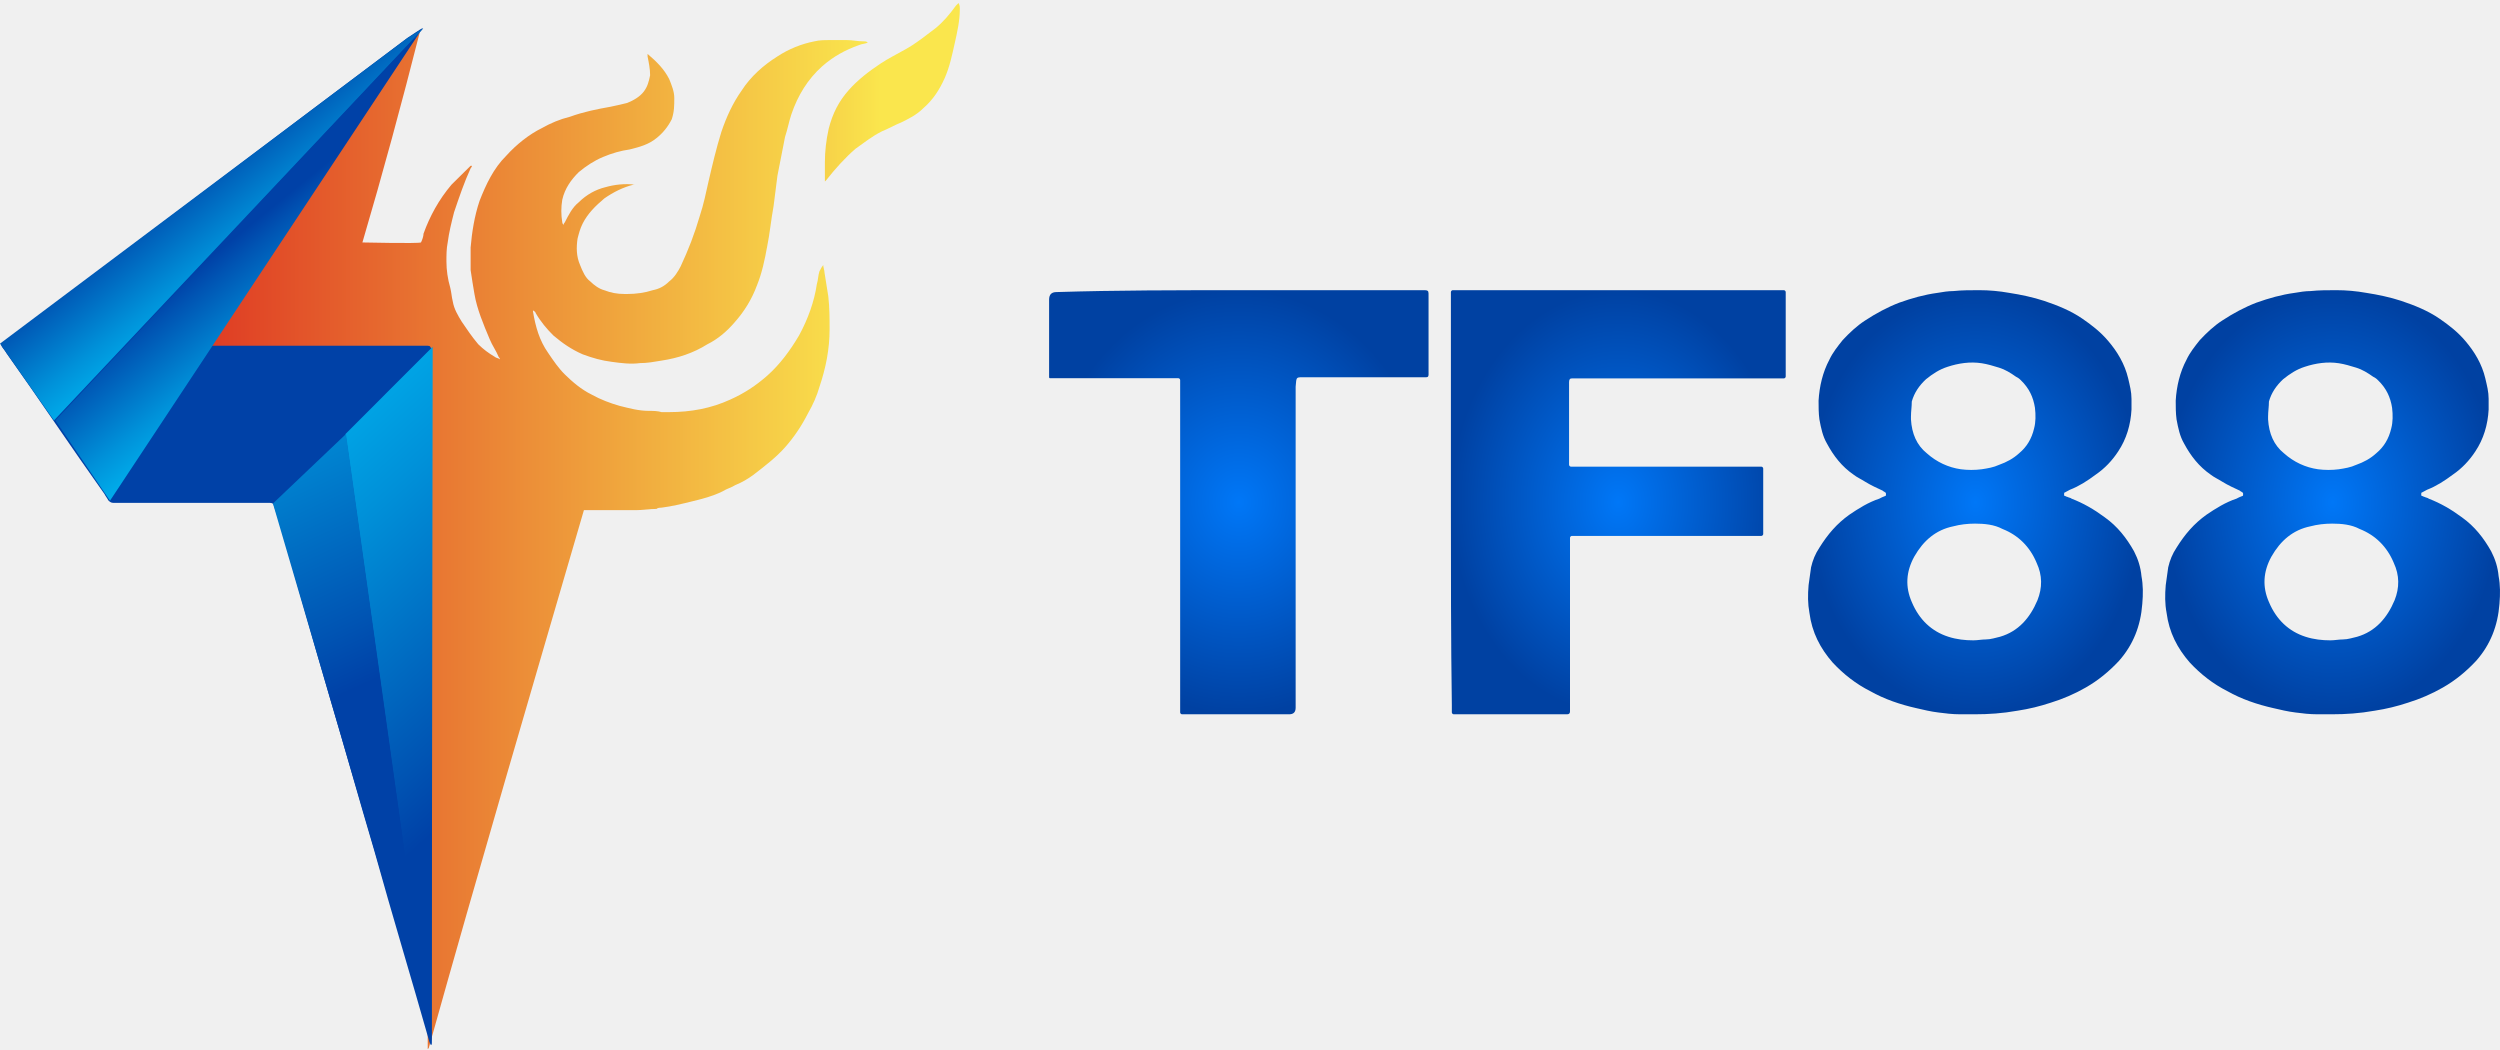
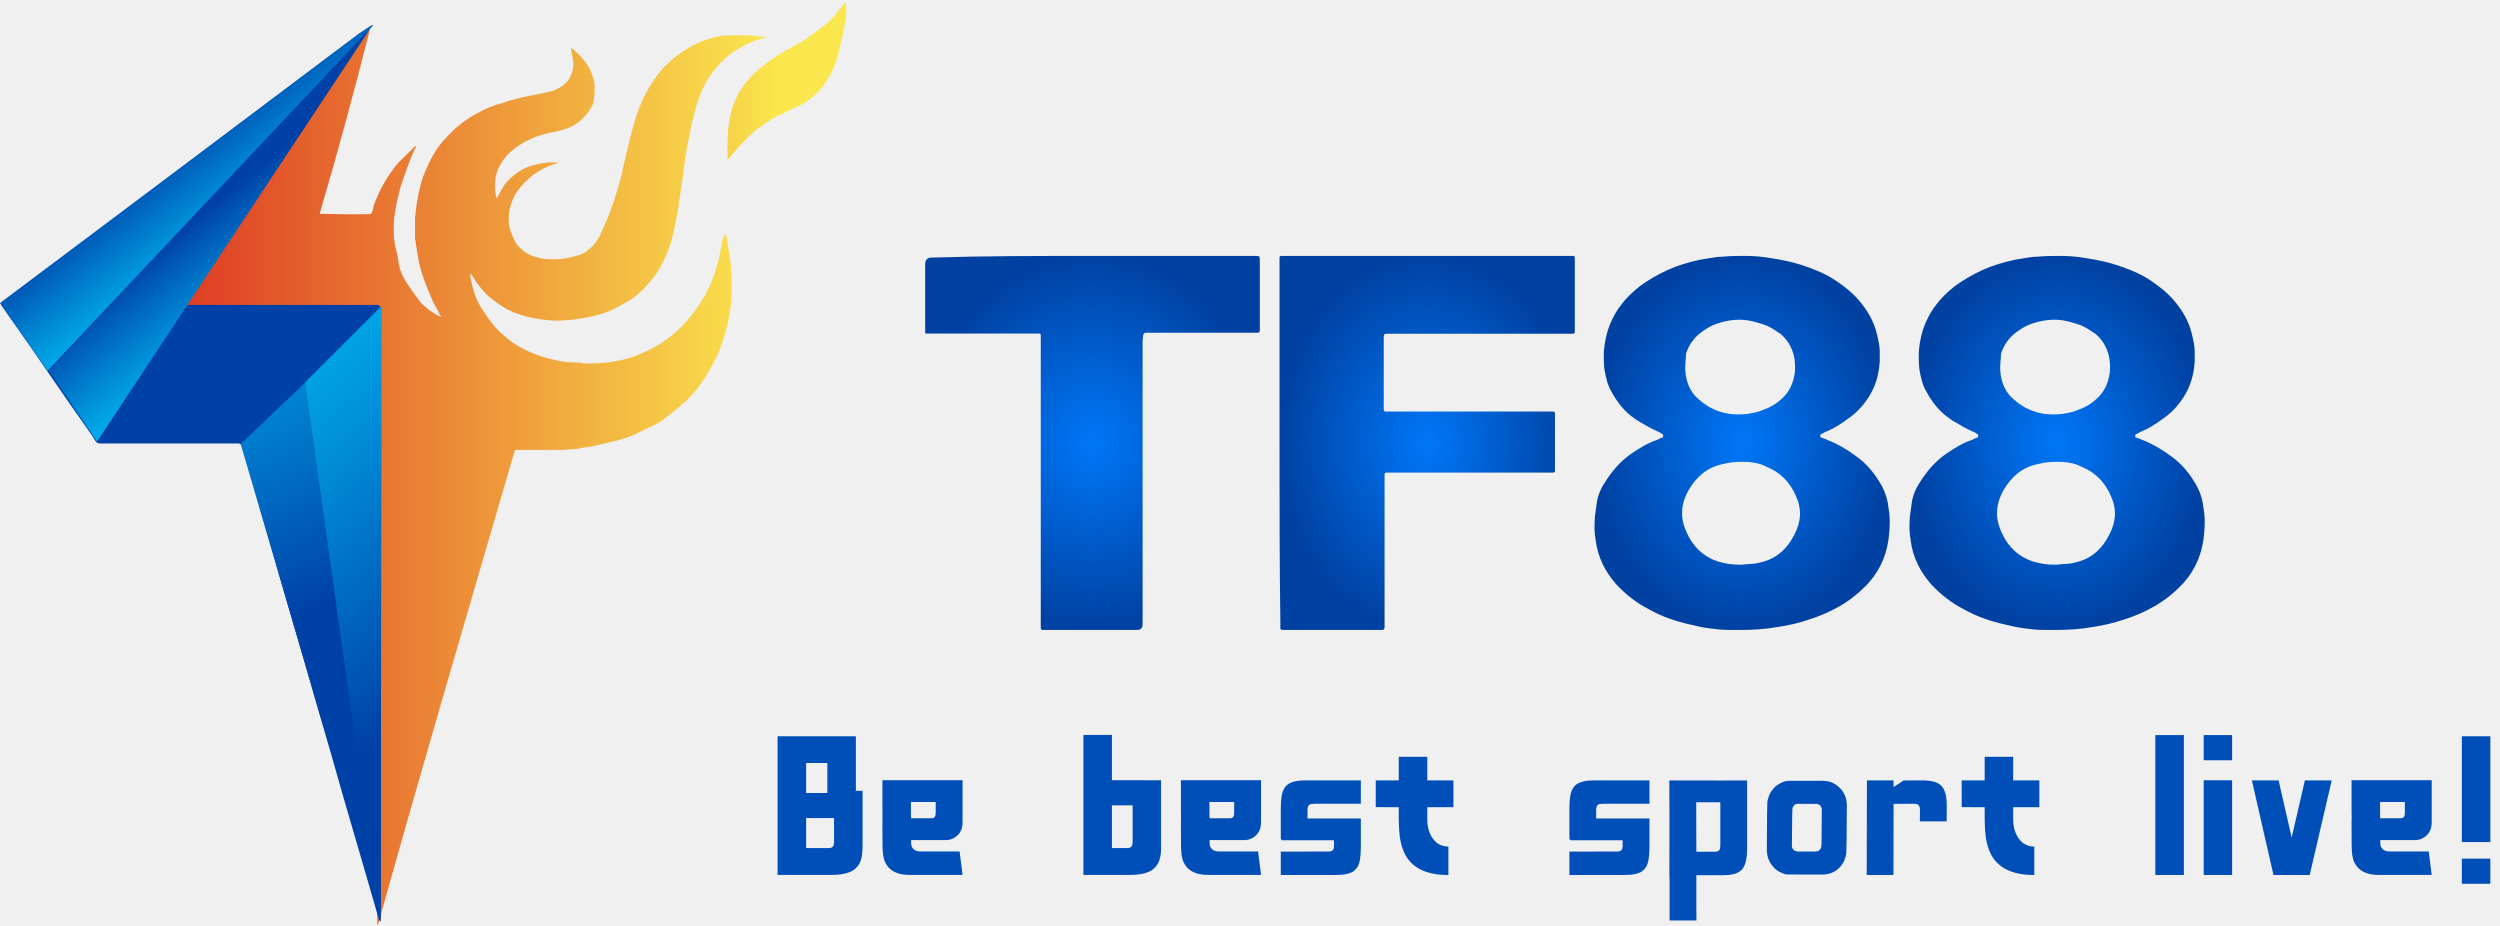
- <svg xmlns="http://www.w3.org/2000/svg" width="112" height="47" viewBox="0 0 112 47" fill="none">
-   <path d="M88.481 32H87.81C87.475 32 87.139 31.96 86.841 31.92C86.505 31.88 86.17 31.8 85.834 31.721C85.126 31.561 84.417 31.321 83.784 30.962C83.15 30.643 82.59 30.204 82.106 29.685C81.546 29.046 81.174 28.328 81.062 27.45C80.987 27.05 80.987 26.651 81.025 26.212C81.062 25.933 81.099 25.693 81.136 25.414C81.211 25.095 81.323 24.815 81.509 24.536C81.882 23.937 82.292 23.458 82.851 23.059C83.262 22.779 83.709 22.5 84.194 22.34C84.268 22.3 84.343 22.261 84.455 22.221C84.492 22.221 84.492 22.181 84.492 22.141C84.492 22.101 84.492 22.061 84.455 22.061C84.417 22.021 84.38 22.021 84.343 21.981C84.082 21.861 83.821 21.742 83.56 21.582C83.373 21.462 83.187 21.382 83.038 21.263C82.516 20.903 82.143 20.424 81.845 19.866C81.658 19.546 81.584 19.187 81.509 18.788C81.472 18.508 81.472 18.229 81.472 17.95C81.509 17.311 81.658 16.672 81.957 16.113C82.106 15.794 82.329 15.515 82.553 15.235C82.851 14.916 83.187 14.597 83.56 14.357C84.044 14.038 84.567 13.758 85.088 13.559C85.648 13.359 86.207 13.2 86.804 13.12C87.027 13.08 87.288 13.04 87.512 13.04C87.885 13 88.295 13 88.668 13C89.115 13 89.563 13.04 90.01 13.12C90.532 13.2 91.091 13.319 91.576 13.479C92.172 13.679 92.769 13.918 93.291 14.277C93.701 14.557 94.111 14.876 94.447 15.275C94.857 15.754 95.192 16.313 95.342 16.952C95.416 17.271 95.491 17.55 95.491 17.87V18.349C95.454 19.027 95.267 19.666 94.894 20.225C94.633 20.624 94.298 20.983 93.888 21.263C93.515 21.542 93.142 21.782 92.732 21.941L92.508 22.061C92.471 22.061 92.471 22.101 92.471 22.141C92.471 22.181 92.471 22.221 92.508 22.221C92.545 22.221 92.583 22.261 92.62 22.261C92.695 22.3 92.769 22.3 92.806 22.34C93.328 22.54 93.813 22.819 94.298 23.179C94.857 23.578 95.267 24.097 95.603 24.695C95.789 25.055 95.901 25.414 95.938 25.813C96.013 26.212 96.013 26.611 95.975 27.05C95.901 28.048 95.565 28.887 94.932 29.605C94.484 30.084 93.999 30.483 93.44 30.802C92.956 31.082 92.396 31.321 91.874 31.481C91.389 31.641 90.905 31.761 90.383 31.84C89.712 31.96 89.078 32 88.481 32ZM88.481 23.458C88.146 23.458 87.81 23.498 87.512 23.578C86.729 23.737 86.17 24.216 85.76 24.935C85.387 25.613 85.35 26.292 85.648 26.971C85.983 27.769 86.543 28.288 87.288 28.527C87.661 28.647 88.034 28.687 88.407 28.687C88.593 28.687 88.78 28.647 88.966 28.647C89.19 28.647 89.413 28.567 89.6 28.527C90.42 28.288 90.942 27.689 91.278 26.891C91.501 26.332 91.501 25.773 91.24 25.214C90.942 24.496 90.42 23.977 89.712 23.698C89.339 23.498 88.891 23.458 88.481 23.458ZM85.611 18.668V18.788C85.648 19.427 85.871 19.945 86.319 20.305C86.766 20.704 87.288 20.943 87.847 21.023C88.146 21.063 88.481 21.063 88.78 21.023C89.041 20.983 89.302 20.943 89.563 20.823C89.898 20.704 90.196 20.544 90.457 20.305C90.793 20.025 91.017 19.666 91.129 19.187C91.203 18.908 91.203 18.588 91.166 18.269C91.091 17.79 90.905 17.391 90.532 17.032C90.457 16.952 90.383 16.912 90.308 16.872C90.085 16.712 89.824 16.552 89.563 16.473C89.302 16.393 89.041 16.313 88.78 16.273C88.258 16.193 87.736 16.273 87.251 16.433C86.878 16.552 86.58 16.752 86.282 16.992C85.983 17.271 85.76 17.59 85.648 17.989C85.648 18.229 85.611 18.429 85.611 18.668Z" fill="url(#paint0_radial_787_425)" />
-   <path d="M104.481 32H103.81C103.475 32 103.139 31.96 102.841 31.92C102.505 31.88 102.17 31.8 101.834 31.721C101.126 31.561 100.417 31.321 99.784 30.962C99.15 30.643 98.59 30.204 98.106 29.685C97.546 29.046 97.174 28.328 97.062 27.45C96.987 27.05 96.987 26.651 97.025 26.212C97.062 25.933 97.099 25.693 97.136 25.414C97.211 25.095 97.323 24.815 97.509 24.536C97.882 23.937 98.292 23.458 98.851 23.059C99.262 22.779 99.709 22.5 100.194 22.34C100.268 22.3 100.343 22.261 100.455 22.221C100.492 22.221 100.492 22.181 100.492 22.141C100.492 22.101 100.492 22.061 100.455 22.061C100.417 22.021 100.38 22.021 100.343 21.981C100.082 21.861 99.821 21.742 99.56 21.582C99.373 21.462 99.187 21.382 99.038 21.263C98.516 20.903 98.143 20.424 97.845 19.866C97.658 19.546 97.584 19.187 97.509 18.788C97.472 18.508 97.472 18.229 97.472 17.95C97.509 17.311 97.658 16.672 97.957 16.113C98.106 15.794 98.329 15.515 98.553 15.235C98.851 14.916 99.187 14.597 99.56 14.357C100.045 14.038 100.567 13.758 101.088 13.559C101.648 13.359 102.207 13.2 102.804 13.12C103.027 13.08 103.288 13.04 103.512 13.04C103.885 13 104.295 13 104.668 13C105.115 13 105.563 13.04 106.01 13.12C106.532 13.2 107.091 13.319 107.576 13.479C108.173 13.679 108.769 13.918 109.291 14.277C109.701 14.557 110.111 14.876 110.447 15.275C110.857 15.754 111.193 16.313 111.342 16.952C111.416 17.271 111.491 17.55 111.491 17.87V18.349C111.454 19.027 111.267 19.666 110.894 20.225C110.633 20.624 110.298 20.983 109.888 21.263C109.515 21.542 109.142 21.782 108.732 21.941L108.508 22.061C108.471 22.061 108.471 22.101 108.471 22.141C108.471 22.181 108.471 22.221 108.508 22.221C108.545 22.221 108.583 22.261 108.62 22.261C108.694 22.3 108.769 22.3 108.806 22.34C109.328 22.54 109.813 22.819 110.298 23.179C110.857 23.578 111.267 24.097 111.603 24.695C111.789 25.055 111.901 25.414 111.938 25.813C112.013 26.212 112.013 26.611 111.976 27.05C111.901 28.048 111.565 28.887 110.932 29.605C110.484 30.084 109.999 30.483 109.44 30.802C108.955 31.082 108.396 31.321 107.874 31.481C107.39 31.641 106.905 31.761 106.383 31.84C105.712 31.96 105.078 32 104.481 32ZM104.481 23.458C104.146 23.458 103.81 23.498 103.512 23.578C102.729 23.737 102.17 24.216 101.76 24.935C101.387 25.613 101.349 26.292 101.648 26.971C101.983 27.769 102.543 28.288 103.288 28.527C103.661 28.647 104.034 28.687 104.407 28.687C104.593 28.687 104.78 28.647 104.966 28.647C105.19 28.647 105.413 28.567 105.6 28.527C106.42 28.288 106.942 27.689 107.278 26.891C107.501 26.332 107.501 25.773 107.24 25.214C106.942 24.496 106.42 23.977 105.712 23.698C105.339 23.498 104.891 23.458 104.481 23.458ZM101.61 18.668V18.788C101.648 19.427 101.871 19.945 102.319 20.305C102.766 20.704 103.288 20.943 103.848 21.023C104.146 21.063 104.481 21.063 104.78 21.023C105.041 20.983 105.302 20.943 105.563 20.823C105.898 20.704 106.196 20.544 106.457 20.305C106.793 20.025 107.017 19.666 107.129 19.187C107.203 18.908 107.203 18.588 107.166 18.269C107.091 17.79 106.905 17.391 106.532 17.032C106.457 16.952 106.383 16.912 106.308 16.872C106.085 16.712 105.824 16.552 105.563 16.473C105.302 16.393 105.041 16.313 104.78 16.273C104.258 16.193 103.736 16.273 103.251 16.433C102.878 16.552 102.58 16.752 102.282 16.992C101.983 17.271 101.76 17.59 101.648 17.989C101.648 18.229 101.61 18.429 101.61 18.668Z" fill="url(#paint1_radial_787_425)" />
-   <path d="M65 22.606V13.085C65 13.043 65.042 13 65.084 13H79.916C79.958 13 80 13.043 80 13.085V16.868C80 16.91 79.958 16.953 79.916 16.953H70.42C70.336 16.953 70.294 16.995 70.294 17.123V20.821C70.294 20.863 70.336 20.906 70.378 20.906H78.908C78.95 20.906 78.992 20.948 78.992 20.991V23.924C78.992 23.966 78.95 24.009 78.908 24.009H70.42C70.378 24.009 70.336 24.052 70.336 24.094V31.872C70.336 31.957 70.294 32 70.21 32H65.126C65.084 32 65.042 31.957 65.042 31.915V31.575C65 28.685 65 25.624 65 22.606Z" fill="url(#paint2_radial_787_425)" />
-   <path d="M55.458 13.001H63.588C64.04 13.001 63.999 12.959 63.999 13.379V16.566C63.999 16.944 64.04 16.902 63.67 16.902H58.497C58.045 16.902 58.086 16.86 58.045 17.321V31.706C58.045 31.902 57.949 32 57.758 32H52.954C52.913 32 52.871 31.958 52.871 31.916V17.027C52.871 16.985 52.831 16.944 52.789 16.944H47.041C47 16.944 47 16.902 47 16.902V13.421C47 13.197 47.109 13.085 47.328 13.085C49.997 13.001 52.748 13.001 55.458 13.001Z" fill="url(#paint3_radial_787_425)" />
-   <g clip-path="url(#clip0_787_425)">
-     <path d="M43 0.36V0.417C43 0.924 42.886 1.43 42.772 1.937C42.658 2.444 42.544 3.007 42.316 3.514C42.087 4.02 41.802 4.471 41.346 4.865C41.061 5.147 40.719 5.316 40.377 5.484C40.091 5.597 39.806 5.766 39.521 5.879C39.065 6.104 38.723 6.385 38.324 6.667C37.867 7.061 37.411 7.568 37.012 8.075L36.955 8.131V7.286C36.955 6.78 37.012 6.273 37.126 5.766C37.297 5.09 37.582 4.527 38.038 4.02C38.438 3.57 38.951 3.176 39.464 2.838C39.806 2.613 40.148 2.444 40.548 2.219C41.061 1.937 41.46 1.599 41.916 1.261C42.258 0.98 42.544 0.642 42.829 0.248C42.867 0.21 42.905 0.173 42.943 0.135C43 0.248 43 0.304 43 0.36Z" fill="url(#paint4_linear_787_425)" />
-     <path d="M36.881 11.875C36.881 11.988 36.938 12.101 36.938 12.213C36.995 12.551 37.052 12.945 37.109 13.283C37.166 13.79 37.166 14.297 37.166 14.747C37.166 15.648 36.995 16.493 36.71 17.337C36.596 17.731 36.425 18.126 36.196 18.52C35.911 19.083 35.569 19.59 35.17 20.04C34.771 20.491 34.257 20.885 33.744 21.279C33.516 21.448 33.231 21.617 32.946 21.729C32.775 21.842 32.547 21.898 32.376 22.011C31.919 22.236 31.463 22.349 31.007 22.461C30.55 22.574 30.094 22.686 29.638 22.743C29.581 22.743 29.467 22.743 29.41 22.799C29.125 22.799 28.783 22.855 28.497 22.855H26.159C23.764 31.076 21.489 38.791 19.207 46.955L19.162 47C19.162 36.471 19.145 26.29 19.145 15.704H7.226V15.648C11.046 10.918 14.925 6.188 18.802 1.458C18.004 4.612 17.149 7.765 16.236 10.862C16.293 10.862 18.688 10.918 18.86 10.862C18.917 10.749 18.974 10.58 18.974 10.468C19.259 9.679 19.658 8.947 20.228 8.272L21.084 7.427H21.141C21.141 7.465 21.122 7.502 21.084 7.54C20.799 8.159 20.57 8.835 20.342 9.51C20.228 9.961 20.114 10.411 20.057 10.862C20 11.143 20 11.425 20 11.707C20 12.101 20.057 12.495 20.171 12.889C20.228 13.114 20.228 13.283 20.285 13.508C20.342 13.846 20.513 14.128 20.684 14.409C20.913 14.747 21.141 15.085 21.426 15.423C21.654 15.648 21.882 15.817 22.167 15.986C22.224 16.042 22.338 16.042 22.395 16.099C22.395 16.061 22.376 16.023 22.338 15.986C22.224 15.704 22.053 15.479 21.939 15.198C21.654 14.522 21.369 13.846 21.255 13.171C21.198 12.833 21.141 12.495 21.084 12.101V11.087C21.141 10.411 21.255 9.679 21.483 9.004C21.768 8.272 22.11 7.54 22.68 6.977C23.137 6.47 23.707 6.019 24.277 5.738C24.677 5.513 25.076 5.344 25.532 5.231C26.159 5.006 26.73 4.893 27.357 4.781C27.642 4.724 27.87 4.668 28.098 4.612C28.383 4.499 28.669 4.33 28.84 4.105C29.011 3.88 29.068 3.654 29.125 3.373C29.125 3.091 29.068 2.81 29.011 2.528V2.416C29.41 2.754 29.752 3.091 29.98 3.542C30.094 3.823 30.208 4.105 30.208 4.386C30.208 4.724 30.208 5.006 30.094 5.344C29.923 5.682 29.695 5.963 29.41 6.188C29.068 6.47 28.669 6.582 28.212 6.695C27.813 6.751 27.414 6.864 27.015 7.033C26.616 7.202 26.273 7.427 25.931 7.709C25.589 8.046 25.304 8.441 25.19 8.947C25.133 9.285 25.133 9.623 25.19 9.961C25.19 9.961 25.19 10.017 25.247 10.074C25.247 10.017 25.304 9.961 25.304 9.961C25.475 9.623 25.646 9.285 25.931 9.06C26.273 8.722 26.672 8.497 27.129 8.384C27.528 8.272 27.984 8.215 28.44 8.272H28.383C27.927 8.384 27.471 8.61 27.072 8.891C26.672 9.229 26.33 9.567 26.102 10.017C25.988 10.242 25.931 10.468 25.874 10.693C25.817 11.087 25.817 11.481 25.988 11.875C26.102 12.157 26.216 12.438 26.444 12.607C26.616 12.776 26.844 12.945 27.072 13.002C27.357 13.114 27.642 13.171 27.984 13.171H28.098C28.497 13.171 28.897 13.114 29.239 13.002C29.524 12.945 29.752 12.833 29.98 12.607C30.208 12.438 30.379 12.157 30.494 11.932C30.836 11.2 31.121 10.468 31.349 9.679C31.52 9.173 31.634 8.61 31.748 8.103C31.919 7.371 32.09 6.639 32.318 5.907C32.547 5.231 32.832 4.612 33.231 4.049C33.63 3.429 34.2 2.922 34.828 2.528C35.341 2.191 35.911 1.965 36.482 1.853C36.71 1.796 36.938 1.796 37.166 1.796H37.964C38.192 1.796 38.42 1.853 38.706 1.853C38.763 1.853 38.82 1.853 38.877 1.909C38.763 1.965 38.592 1.965 38.478 2.022C37.85 2.247 37.337 2.528 36.824 2.979C36.196 3.542 35.74 4.274 35.455 5.118C35.341 5.456 35.284 5.794 35.17 6.132C35.056 6.695 34.942 7.314 34.828 7.878C34.771 8.328 34.714 8.778 34.657 9.229C34.543 9.848 34.486 10.468 34.371 11.031C34.257 11.65 34.143 12.213 33.915 12.776C33.687 13.396 33.345 13.959 32.889 14.466C32.547 14.86 32.147 15.198 31.691 15.423C31.064 15.817 30.379 16.042 29.638 16.155C29.296 16.211 29.011 16.267 28.669 16.267C28.269 16.324 27.813 16.267 27.414 16.211C26.958 16.155 26.558 16.042 26.102 15.873C25.589 15.648 25.19 15.367 24.791 15.029C24.505 14.747 24.22 14.409 23.992 14.015C23.992 13.959 23.935 13.959 23.878 13.902V13.959C23.992 14.634 24.163 15.254 24.562 15.817C24.791 16.155 25.019 16.493 25.304 16.774C25.646 17.112 26.045 17.45 26.501 17.675C26.901 17.9 27.357 18.069 27.756 18.182C28.212 18.294 28.611 18.407 29.068 18.407C29.239 18.407 29.467 18.407 29.638 18.463H29.98C30.95 18.463 31.862 18.294 32.718 17.9C33.345 17.619 33.858 17.281 34.371 16.831C34.942 16.324 35.398 15.704 35.797 15.029C36.196 14.297 36.482 13.508 36.596 12.72C36.653 12.551 36.653 12.326 36.71 12.157C36.786 12.007 36.843 11.913 36.881 11.875Z" fill="url(#paint5_linear_787_425)" />
-     <path d="M18.934 1.289C18.871 1.385 14.89 6.312 13.008 8.621C11.297 10.76 9.53 12.9 7.819 15.04C7.762 15.152 7.648 15.265 7.591 15.378C7.534 15.434 7.591 15.49 7.648 15.49H19.168C19.282 15.49 19.282 15.546 19.339 15.659V46.797H19.282C19.282 46.741 19.224 46.685 19.224 46.628C18.426 43.813 17.571 40.998 16.772 38.126C16.088 35.817 15.461 33.565 14.776 31.256C13.978 28.553 13.236 25.851 12.438 23.148C12.381 22.979 12.324 22.81 12.267 22.641C12.267 22.585 12.21 22.529 12.096 22.529H5.081C4.967 22.529 4.91 22.472 4.853 22.416C4.796 22.303 4.739 22.247 4.682 22.134C3.199 20.051 1.774 17.911 0.291 15.828C0.234 15.715 0.12 15.603 0.063 15.49C0.063 15.378 0.177 15.321 0.234 15.321C0.519 15.096 0.861 14.871 1.146 14.589C6.849 10.31 12.552 5.974 18.255 1.695C18.398 1.605 18.86 1.284 18.928 1.261V1.289H18.934Z" fill="#0041A7" />
-     <path d="M18.962 1.272L2.418 18.835L0 15.394L18.221 1.729L18.951 1.272H18.962Z" fill="url(#paint6_linear_787_425)" />
-     <path d="M18.802 1.458L4.927 22.433L2.481 18.835L18.802 1.458Z" fill="url(#paint7_linear_787_425)" />
-     <path d="M19.384 15.535L15.478 19.443L19.339 46.825L19.384 15.535Z" fill="url(#paint8_linear_787_425)" />
-     <path d="M12.227 22.557L15.501 19.443L19.339 46.825L12.227 22.557Z" fill="url(#paint9_linear_787_425)" />
+ <svg xmlns="http://www.w3.org/2000/svg" width="127" height="47" viewBox="0 0 127 47" fill="none">
+   <g clip-path="url(#clip0_0_1)">
+     <path d="M88.481 32H87.81C87.475 32 87.139 31.96 86.841 31.92C86.505 31.88 86.17 31.8 85.834 31.721C85.126 31.561 84.417 31.321 83.784 30.962C83.15 30.643 82.59 30.204 82.106 29.685C81.546 29.046 81.174 28.328 81.062 27.45C80.987 27.05 80.987 26.651 81.025 26.212C81.062 25.933 81.099 25.693 81.136 25.414C81.211 25.095 81.323 24.815 81.509 24.536C81.882 23.937 82.292 23.458 82.851 23.059C83.262 22.779 83.709 22.5 84.194 22.34C84.268 22.3 84.343 22.261 84.455 22.221C84.492 22.221 84.492 22.181 84.492 22.141C84.492 22.101 84.492 22.061 84.455 22.061C84.417 22.021 84.38 22.021 84.343 21.981C84.082 21.861 83.821 21.742 83.56 21.582C83.373 21.462 83.187 21.382 83.038 21.263C82.516 20.903 82.143 20.424 81.845 19.866C81.658 19.546 81.584 19.187 81.509 18.788C81.472 18.508 81.472 18.229 81.472 17.95C81.509 17.311 81.658 16.672 81.957 16.113C82.106 15.794 82.329 15.515 82.553 15.235C82.851 14.916 83.187 14.597 83.56 14.357C84.044 14.038 84.567 13.758 85.088 13.559C85.648 13.359 86.207 13.2 86.804 13.12C87.027 13.08 87.288 13.04 87.512 13.04C87.885 13 88.295 13 88.668 13C89.115 13 89.563 13.04 90.01 13.12C90.532 13.2 91.091 13.319 91.576 13.479C92.172 13.679 92.769 13.918 93.291 14.277C93.701 14.557 94.111 14.876 94.447 15.275C94.857 15.754 95.192 16.313 95.342 16.952C95.416 17.271 95.491 17.55 95.491 17.87V18.349C95.454 19.027 95.267 19.666 94.894 20.225C94.633 20.624 94.298 20.983 93.888 21.263C93.515 21.542 93.142 21.782 92.732 21.941L92.508 22.061C92.471 22.061 92.471 22.101 92.471 22.141C92.471 22.181 92.471 22.221 92.508 22.221C92.545 22.221 92.583 22.261 92.62 22.261C92.695 22.3 92.769 22.3 92.806 22.34C93.328 22.54 93.813 22.819 94.298 23.179C94.857 23.578 95.267 24.097 95.603 24.695C95.789 25.055 95.901 25.414 95.938 25.813C96.013 26.212 96.013 26.611 95.975 27.05C95.901 28.048 95.565 28.887 94.932 29.605C94.484 30.084 93.999 30.483 93.44 30.802C92.956 31.082 92.396 31.321 91.874 31.481C91.389 31.641 90.905 31.761 90.383 31.84C89.712 31.96 89.078 32 88.481 32ZM88.481 23.458C88.146 23.458 87.81 23.498 87.512 23.578C86.729 23.737 86.17 24.216 85.76 24.935C85.387 25.613 85.35 26.292 85.648 26.971C85.983 27.769 86.543 28.288 87.288 28.527C87.661 28.647 88.034 28.687 88.407 28.687C88.593 28.687 88.78 28.647 88.966 28.647C89.19 28.647 89.413 28.567 89.6 28.527C90.42 28.288 90.942 27.689 91.278 26.891C91.501 26.332 91.501 25.773 91.24 25.214C90.942 24.496 90.42 23.977 89.712 23.698C89.339 23.498 88.891 23.458 88.481 23.458ZM85.611 18.668V18.788C85.648 19.427 85.871 19.945 86.319 20.305C86.766 20.704 87.288 20.943 87.847 21.023C88.146 21.063 88.481 21.063 88.78 21.023C89.041 20.983 89.302 20.943 89.563 20.823C89.898 20.704 90.196 20.544 90.457 20.305C90.793 20.025 91.017 19.666 91.129 19.187C91.203 18.908 91.203 18.588 91.166 18.269C91.091 17.79 90.905 17.391 90.532 17.032C90.457 16.952 90.383 16.912 90.308 16.872C90.085 16.712 89.824 16.552 89.563 16.473C89.302 16.393 89.041 16.313 88.78 16.273C88.258 16.193 87.736 16.273 87.251 16.433C86.878 16.552 86.58 16.752 86.282 16.992C85.983 17.271 85.76 17.59 85.648 17.989C85.648 18.229 85.611 18.429 85.611 18.668Z" fill="url(#paint0_radial_0_1)" />
+     <path d="M104.481 32H103.81C103.475 32 103.139 31.96 102.841 31.92C102.505 31.88 102.17 31.8 101.834 31.721C101.126 31.561 100.417 31.321 99.784 30.962C99.15 30.643 98.59 30.204 98.106 29.685C97.546 29.046 97.174 28.328 97.062 27.45C96.987 27.05 96.987 26.651 97.025 26.212C97.062 25.933 97.099 25.693 97.136 25.414C97.211 25.095 97.323 24.815 97.509 24.536C97.882 23.937 98.292 23.458 98.851 23.059C99.262 22.779 99.709 22.5 100.194 22.34C100.268 22.3 100.343 22.261 100.455 22.221C100.492 22.221 100.492 22.181 100.492 22.141C100.492 22.101 100.492 22.061 100.455 22.061C100.417 22.021 100.38 22.021 100.343 21.981C100.082 21.861 99.821 21.742 99.56 21.582C99.373 21.462 99.187 21.382 99.038 21.263C98.516 20.903 98.143 20.424 97.845 19.866C97.658 19.546 97.584 19.187 97.509 18.788C97.472 18.508 97.472 18.229 97.472 17.95C97.509 17.311 97.658 16.672 97.957 16.113C98.106 15.794 98.329 15.515 98.553 15.235C98.851 14.916 99.187 14.597 99.56 14.357C100.045 14.038 100.567 13.758 101.088 13.559C101.648 13.359 102.207 13.2 102.804 13.12C103.027 13.08 103.288 13.04 103.512 13.04C103.885 13 104.295 13 104.668 13C105.115 13 105.563 13.04 106.01 13.12C106.532 13.2 107.091 13.319 107.576 13.479C108.173 13.679 108.769 13.918 109.291 14.277C109.701 14.557 110.111 14.876 110.447 15.275C110.857 15.754 111.193 16.313 111.342 16.952C111.416 17.271 111.491 17.55 111.491 17.87V18.349C111.454 19.027 111.267 19.666 110.894 20.225C110.633 20.624 110.298 20.983 109.888 21.263C109.515 21.542 109.142 21.782 108.732 21.941L108.508 22.061C108.471 22.061 108.471 22.101 108.471 22.141C108.471 22.181 108.471 22.221 108.508 22.221C108.545 22.221 108.583 22.261 108.62 22.261C108.694 22.3 108.769 22.3 108.806 22.34C109.328 22.54 109.813 22.819 110.298 23.179C110.857 23.578 111.267 24.097 111.603 24.695C111.789 25.055 111.901 25.414 111.938 25.813C112.013 26.212 112.013 26.611 111.976 27.05C111.901 28.048 111.565 28.887 110.932 29.605C110.484 30.084 109.999 30.483 109.44 30.802C108.955 31.082 108.396 31.321 107.874 31.481C107.39 31.641 106.905 31.761 106.383 31.84C105.712 31.96 105.078 32 104.481 32ZM104.481 23.458C104.146 23.458 103.81 23.498 103.512 23.578C102.729 23.737 102.17 24.216 101.76 24.935C101.387 25.613 101.349 26.292 101.648 26.971C101.983 27.769 102.543 28.288 103.288 28.527C103.661 28.647 104.034 28.687 104.407 28.687C104.593 28.687 104.78 28.647 104.966 28.647C105.19 28.647 105.413 28.567 105.6 28.527C106.42 28.288 106.942 27.689 107.278 26.891C107.501 26.332 107.501 25.773 107.24 25.214C106.942 24.496 106.42 23.977 105.712 23.698C105.339 23.498 104.891 23.458 104.481 23.458ZM101.61 18.668V18.788C101.648 19.427 101.871 19.945 102.319 20.305C102.766 20.704 103.288 20.943 103.848 21.023C104.146 21.063 104.481 21.063 104.78 21.023C105.041 20.983 105.302 20.943 105.563 20.823C105.898 20.704 106.196 20.544 106.457 20.305C106.793 20.025 107.017 19.666 107.129 19.187C107.203 18.908 107.203 18.588 107.166 18.269C107.091 17.79 106.905 17.391 106.532 17.032C106.457 16.952 106.383 16.912 106.308 16.872C106.085 16.712 105.824 16.552 105.563 16.473C105.302 16.393 105.041 16.313 104.78 16.273C104.258 16.193 103.736 16.273 103.251 16.433C102.878 16.552 102.58 16.752 102.282 16.992C101.983 17.271 101.76 17.59 101.648 17.989C101.648 18.229 101.61 18.429 101.61 18.668Z" fill="url(#paint1_radial_0_1)" />
+     <path d="M65 22.606V13.085C65 13.043 65.042 13 65.084 13H79.916C79.958 13 80 13.043 80 13.085V16.868C80 16.91 79.958 16.953 79.916 16.953H70.42C70.336 16.953 70.294 16.995 70.294 17.123V20.821C70.294 20.863 70.336 20.906 70.378 20.906H78.908C78.95 20.906 78.992 20.948 78.992 20.991V23.924C78.992 23.966 78.95 24.009 78.908 24.009H70.42C70.378 24.009 70.336 24.052 70.336 24.094V31.872C70.336 31.957 70.294 32 70.21 32H65.126C65.084 32 65.042 31.957 65.042 31.915V31.575C65 28.685 65 25.624 65 22.606Z" fill="url(#paint2_radial_0_1)" />
+     <path d="M55.458 13.001H63.588C64.04 13.001 63.999 12.959 63.999 13.379V16.566C63.999 16.944 64.04 16.902 63.67 16.902H58.497C58.045 16.902 58.086 16.86 58.045 17.321V31.706C58.045 31.902 57.949 32 57.758 32H52.954C52.913 32 52.871 31.958 52.871 31.916V17.027C52.871 16.985 52.831 16.944 52.789 16.944H47.041C47 16.944 47 16.902 47 16.902V13.421C47 13.197 47.109 13.085 47.328 13.085C49.997 13.001 52.748 13.001 55.458 13.001Z" fill="url(#paint3_radial_0_1)" />
+     <mask id="mask0_0_1" style="mask-type:luminance" maskUnits="userSpaceOnUse" x="0" y="0" width="43" height="47">
+       <path d="M43 0H0V47H43V0Z" fill="white" />
+     </mask>
+     <g mask="url(#mask0_0_1)">
+       <path d="M43 0.36V0.417C43 0.924 42.886 1.43 42.772 1.937C42.658 2.444 42.544 3.007 42.316 3.514C42.088 4.02 41.803 4.471 41.346 4.865C41.061 5.147 40.719 5.316 40.377 5.484C40.092 5.597 39.807 5.766 39.521 5.879C39.065 6.104 38.723 6.385 38.324 6.667C37.868 7.061 37.411 7.568 37.012 8.075L36.955 8.131V7.286C36.955 6.78 37.012 6.273 37.126 5.766C37.297 5.09 37.583 4.527 38.039 4.02C38.438 3.57 38.951 3.176 39.464 2.838C39.807 2.613 40.149 2.444 40.548 2.219C41.061 1.937 41.46 1.599 41.917 1.261C42.259 0.98 42.544 0.642 42.829 0.248C42.867 0.21 42.905 0.173 42.943 0.135C43 0.248 43 0.304 43 0.36Z" fill="url(#paint4_linear_0_1)" />
+       <path d="M36.882 11.875C36.882 11.988 36.939 12.101 36.939 12.213C36.996 12.551 37.053 12.945 37.11 13.283C37.167 13.79 37.167 14.297 37.167 14.747C37.167 15.648 36.996 16.493 36.711 17.337C36.597 17.731 36.425 18.126 36.197 18.52C35.912 19.083 35.57 19.59 35.171 20.04C34.772 20.491 34.258 20.885 33.745 21.279C33.517 21.448 33.232 21.617 32.947 21.729C32.776 21.842 32.547 21.898 32.377 22.011C31.92 22.236 31.464 22.349 31.008 22.461C30.552 22.574 30.095 22.686 29.639 22.743C29.582 22.743 29.468 22.743 29.411 22.799C29.126 22.799 28.784 22.855 28.498 22.855H26.16C23.765 31.076 21.49 38.791 19.208 46.955L19.163 47C19.163 36.471 19.146 26.29 19.146 15.704H7.227V15.648C11.047 10.918 14.925 6.188 18.803 1.458C18.005 4.612 17.15 7.765 16.237 10.862C16.294 10.862 18.689 10.918 18.86 10.862C18.918 10.749 18.975 10.58 18.975 10.468C19.26 9.679 19.659 8.947 20.229 8.272L21.085 7.427H21.142C21.142 7.465 21.123 7.502 21.085 7.54C20.799 8.159 20.571 8.835 20.343 9.51C20.229 9.961 20.115 10.411 20.058 10.862C20.001 11.143 20.001 11.425 20.001 11.707C20.001 12.101 20.058 12.495 20.172 12.889C20.229 13.114 20.229 13.283 20.286 13.508C20.343 13.846 20.514 14.128 20.686 14.409C20.914 14.747 21.142 15.085 21.427 15.423C21.655 15.648 21.883 15.817 22.168 15.986C22.225 16.042 22.339 16.042 22.396 16.099C22.396 16.061 22.377 16.023 22.339 15.986C22.225 15.704 22.054 15.479 21.94 15.198C21.655 14.522 21.37 13.846 21.256 13.171C21.199 12.833 21.142 12.495 21.085 12.101V11.087C21.142 10.411 21.256 9.679 21.484 9.004C21.769 8.272 22.111 7.54 22.681 6.977C23.138 6.47 23.708 6.019 24.278 5.738C24.677 5.513 25.077 5.344 25.533 5.231C26.16 5.006 26.731 4.893 27.358 4.781C27.643 4.724 27.871 4.668 28.099 4.612C28.384 4.499 28.67 4.33 28.841 4.105C29.012 3.88 29.069 3.654 29.126 3.373C29.126 3.091 29.069 2.81 29.012 2.528V2.416C29.411 2.754 29.753 3.091 29.981 3.542C30.095 3.823 30.209 4.105 30.209 4.386C30.209 4.724 30.209 5.006 30.095 5.344C29.924 5.682 29.696 5.963 29.411 6.188C29.069 6.47 28.67 6.582 28.213 6.695C27.814 6.751 27.415 6.864 27.016 7.033C26.616 7.202 26.274 7.427 25.932 7.709C25.59 8.046 25.305 8.441 25.191 8.947C25.134 9.285 25.134 9.623 25.191 9.961C25.191 9.961 25.191 10.017 25.248 10.074C25.248 10.017 25.305 9.961 25.305 9.961C25.476 9.623 25.647 9.285 25.932 9.06C26.274 8.722 26.674 8.497 27.13 8.384C27.529 8.272 27.985 8.215 28.441 8.272H28.384C27.928 8.384 27.472 8.61 27.073 8.891C26.674 9.229 26.331 9.567 26.103 10.017C25.989 10.242 25.932 10.468 25.875 10.693C25.818 11.087 25.818 11.481 25.989 11.875C26.103 12.157 26.217 12.438 26.445 12.607C26.616 12.776 26.845 12.945 27.073 13.002C27.358 13.114 27.643 13.171 27.985 13.171H28.099C28.498 13.171 28.898 13.114 29.24 13.002C29.525 12.945 29.753 12.833 29.981 12.607C30.209 12.438 30.38 12.157 30.494 11.932C30.837 11.2 31.122 10.468 31.35 9.679C31.521 9.173 31.635 8.61 31.749 8.103C31.92 7.371 32.091 6.639 32.319 5.907C32.547 5.231 32.833 4.612 33.232 4.049C33.631 3.429 34.201 2.922 34.829 2.528C35.342 2.191 35.912 1.965 36.483 1.853C36.711 1.796 36.939 1.796 37.167 1.796H37.965C38.193 1.796 38.422 1.853 38.707 1.853C38.764 1.853 38.821 1.853 38.878 1.909C38.764 1.965 38.593 1.965 38.479 2.022C37.851 2.247 37.338 2.528 36.825 2.979C36.197 3.542 35.741 4.274 35.456 5.118C35.342 5.456 35.285 5.794 35.171 6.132C35.057 6.695 34.943 7.314 34.829 7.878C34.772 8.328 34.715 8.778 34.658 9.229C34.544 9.848 34.486 10.468 34.373 11.031C34.258 11.65 34.144 12.213 33.916 12.776C33.688 13.396 33.346 13.959 32.89 14.466C32.547 14.86 32.148 15.198 31.692 15.423C31.065 15.817 30.38 16.042 29.639 16.155C29.297 16.211 29.012 16.267 28.67 16.267C28.27 16.324 27.814 16.267 27.415 16.211C26.959 16.155 26.559 16.042 26.103 15.873C25.59 15.648 25.191 15.367 24.792 15.029C24.506 14.747 24.221 14.409 23.993 14.015C23.993 13.959 23.936 13.959 23.879 13.902V13.959C23.993 14.634 24.164 15.254 24.564 15.817C24.792 16.155 25.02 16.493 25.305 16.774C25.647 17.112 26.046 17.45 26.502 17.675C26.902 17.9 27.358 18.069 27.757 18.182C28.213 18.294 28.613 18.407 29.069 18.407C29.24 18.407 29.468 18.407 29.639 18.463H29.981C30.951 18.463 31.863 18.294 32.719 17.9C33.346 17.619 33.859 17.281 34.373 16.831C34.943 16.324 35.399 15.704 35.798 15.029C36.197 14.297 36.483 13.508 36.597 12.72C36.654 12.551 36.654 12.326 36.711 12.157C36.787 12.007 36.844 11.913 36.882 11.875Z" fill="url(#paint5_linear_0_1)" />
+       <path d="M18.933 1.289C18.871 1.385 14.89 6.312 13.008 8.621C11.297 10.76 9.529 12.9 7.818 15.04C7.761 15.152 7.647 15.265 7.59 15.378C7.533 15.434 7.59 15.49 7.647 15.49H19.167C19.281 15.49 19.281 15.546 19.338 15.659V46.797H19.281C19.281 46.741 19.224 46.685 19.224 46.628C18.426 43.813 17.57 40.998 16.772 38.126C16.088 35.817 15.46 33.565 14.776 31.256C13.978 28.553 13.236 25.851 12.438 23.148C12.381 22.979 12.324 22.81 12.267 22.641C12.267 22.585 12.21 22.529 12.096 22.529H5.081C4.967 22.529 4.91 22.472 4.853 22.416C4.796 22.303 4.739 22.247 4.682 22.134C3.199 20.051 1.773 17.911 0.291 15.828C0.234 15.715 0.12 15.603 0.062 15.49C0.062 15.378 0.177 15.321 0.234 15.321C0.519 15.096 0.861 14.871 1.146 14.589C6.849 10.31 12.552 5.974 18.255 1.695C18.397 1.605 18.859 1.284 18.928 1.261V1.289H18.933Z" fill="#0041A7" />
+       <path d="M18.962 1.272L2.418 18.835L0 15.394L18.221 1.729L18.951 1.272H18.962Z" fill="url(#paint6_linear_0_1)" />
+       <path d="M18.802 1.458L4.927 22.433L2.48 18.835L18.802 1.458Z" fill="url(#paint7_linear_0_1)" />
+       <path d="M19.385 15.535L15.479 19.443L19.339 46.825L19.385 15.535Z" fill="url(#paint8_linear_0_1)" />
+       <path d="M12.227 22.557L15.5 19.443L19.338 46.825L12.227 22.557Z" fill="url(#paint9_linear_0_1)" />
+     </g>
  </g>
+   <path d="M39.501 37.401H43.478V40.174H43.819V42.912C43.819 43.323 43.78 43.609 43.703 43.769C43.667 43.873 43.596 43.98 43.493 44.09C43.259 44.328 42.836 44.446 42.224 44.446H39.501V37.401ZM40.951 38.76V40.284H42.029V38.76H40.951ZM40.951 41.558V43.082H42.074C42.211 43.082 42.294 43.051 42.325 42.987C42.355 42.937 42.37 42.867 42.37 42.776V41.558H40.951ZM44.827 39.633H48.898V41.774C48.898 42.155 48.739 42.427 48.422 42.591C48.301 42.648 48.183 42.676 48.066 42.676H46.286V42.817C46.286 43.014 46.369 43.148 46.536 43.218C46.6 43.241 46.67 43.253 46.747 43.253H48.748C48.748 43.276 48.798 43.674 48.898 44.446H46.206C45.577 44.446 45.164 44.232 44.967 43.804C44.877 43.627 44.832 43.336 44.832 42.932C44.828 42.701 44.827 42.379 44.827 41.964V41.834C44.827 41.66 44.828 41.55 44.832 41.503C44.828 41.389 44.827 41.264 44.827 41.127V39.633ZM46.276 40.741V41.317C46.276 41.371 46.277 41.454 46.281 41.568H47.324C47.427 41.568 47.492 41.523 47.519 41.433C47.529 41.386 47.534 41.332 47.534 41.272V40.741H46.276ZM55.046 37.336H56.475C56.481 37.336 56.485 37.339 56.485 37.346V39.633H56.755C57.274 39.633 58.016 39.634 58.982 39.638V43.123C58.982 43.728 58.768 44.119 58.34 44.296C58.109 44.396 57.794 44.446 57.392 44.446H55.036V37.346C55.036 37.339 55.039 37.336 55.046 37.336ZM56.485 40.911V43.082H57.237C57.394 43.082 57.486 43.037 57.513 42.947C57.529 42.887 57.538 42.82 57.538 42.746V40.911H56.485ZM59.99 39.633H64.061V41.774C64.061 42.155 63.903 42.427 63.585 42.591C63.465 42.648 63.346 42.676 63.229 42.676H61.449V42.817C61.449 43.014 61.532 43.148 61.7 43.218C61.763 43.241 61.833 43.253 61.91 43.253H63.911C63.911 43.276 63.961 43.674 64.061 44.446H61.369C60.74 44.446 60.327 44.232 60.13 43.804C60.04 43.627 59.995 43.336 59.995 42.932C59.991 42.701 59.99 42.379 59.99 41.964V41.834C59.99 41.66 59.991 41.55 59.995 41.503C59.991 41.389 59.99 41.264 59.99 41.127V39.633ZM61.439 40.741V41.317C61.439 41.371 61.441 41.454 61.444 41.568H62.487C62.59 41.568 62.656 41.523 62.682 41.433C62.692 41.386 62.697 41.332 62.697 41.272V40.741H61.439ZM66.303 39.643H69.131V40.831H66.834C66.66 40.831 66.557 40.846 66.523 40.876C66.457 40.92 66.423 41.01 66.423 41.147V41.578H69.131V43.052C69.131 43.537 69.071 43.871 68.95 44.055C68.927 44.102 68.868 44.166 68.775 44.246C68.604 44.383 68.285 44.451 67.817 44.451H65.064V43.263C65.876 43.26 66.522 43.258 67 43.258H67.481C67.632 43.258 67.72 43.211 67.747 43.117C67.76 43.071 67.767 43.017 67.767 42.957V42.686H65.109V42.641H65.074C65.067 42.641 65.064 42.638 65.064 42.631V41.072C65.064 40.55 65.128 40.203 65.255 40.029C65.405 39.771 65.754 39.643 66.303 39.643ZM71.061 38.444H72.505V39.643H73.834V41.007H72.505V41.608C72.505 42.143 72.669 42.547 72.997 42.822C73.171 42.945 73.365 43.007 73.578 43.007V44.451H73.573C72.403 44.451 71.65 44.055 71.312 43.263C71.245 43.102 71.193 42.939 71.156 42.772C71.09 42.484 71.056 42.031 71.056 41.413V41.007C70.431 41.003 70.042 41.002 69.888 41.002V39.643H71.056V38.454C71.056 38.447 71.058 38.444 71.061 38.444ZM80.965 39.643H83.793V40.831H81.496C81.322 40.831 81.219 40.846 81.185 40.876C81.118 40.92 81.085 41.01 81.085 41.147V41.578H83.793V43.052C83.793 43.537 83.732 43.871 83.612 44.055C83.589 44.102 83.53 44.166 83.436 44.246C83.266 44.383 82.947 44.451 82.479 44.451H79.726V43.263C80.538 43.26 81.183 43.258 81.661 43.258H82.143C82.293 43.258 82.382 43.211 82.409 43.117C82.422 43.071 82.429 43.017 82.429 42.957V42.686H79.771V42.641H79.736C79.729 42.641 79.726 42.638 79.726 42.631V41.072C79.726 40.55 79.789 40.203 79.916 40.029C80.067 39.771 80.416 39.643 80.965 39.643ZM84.8 39.648H87.067C87.17 39.648 87.262 39.649 87.343 39.653C87.376 39.649 87.456 39.648 87.583 39.648H88.752V43.133C88.752 43.731 88.628 44.109 88.381 44.266C88.207 44.396 87.914 44.461 87.503 44.461H86.174V45.941C86.174 46.131 86.176 46.404 86.179 46.758H84.815V44.817C84.815 44.67 84.812 44.53 84.805 44.396C84.809 43.249 84.81 42.28 84.81 41.488L84.8 39.648ZM86.169 40.756V40.946C86.169 41.531 86.171 42.305 86.174 43.268H87.122C87.252 43.268 87.334 43.224 87.368 43.138C87.384 43.081 87.393 42.987 87.393 42.857V40.756H86.169ZM90.812 39.663H92.457C92.825 39.649 93.117 39.733 93.335 39.913C93.478 40.027 93.58 40.141 93.641 40.254C93.684 40.318 93.726 40.408 93.766 40.525C93.803 40.669 93.821 40.786 93.821 40.876C93.811 42.531 93.801 43.358 93.791 43.358C93.771 43.482 93.739 43.596 93.696 43.699C93.659 43.793 93.59 43.903 93.49 44.03C93.229 44.311 92.905 44.443 92.517 44.426H91.454C91.29 44.426 91.073 44.425 90.802 44.421C90.782 44.421 90.766 44.421 90.752 44.421C90.672 44.411 90.553 44.368 90.396 44.291C90.129 44.14 89.935 43.905 89.815 43.584C89.775 43.43 89.754 43.308 89.754 43.218C89.764 41.566 89.773 40.741 89.779 40.741C89.81 40.567 89.86 40.415 89.93 40.284C89.97 40.204 90.052 40.099 90.176 39.968C90.186 39.965 90.219 39.938 90.276 39.888C90.453 39.765 90.632 39.689 90.812 39.663ZM91.028 42.962C91.028 43.089 91.085 43.178 91.199 43.228C91.239 43.248 91.294 43.258 91.364 43.258H92.216C92.364 43.258 92.46 43.196 92.507 43.072C92.524 43.016 92.532 42.944 92.532 42.857C92.532 42.703 92.537 42.128 92.547 41.132C92.547 41.055 92.519 40.983 92.462 40.916C92.405 40.863 92.33 40.836 92.237 40.836H91.525C91.484 40.836 91.434 40.834 91.374 40.831C91.204 40.831 91.098 40.906 91.058 41.057C91.048 41.057 91.038 41.692 91.028 42.962ZM94.839 39.643H96.193V39.979H96.198L96.704 39.648C97.049 39.644 97.308 39.643 97.481 39.643H97.652C98.163 39.643 98.499 39.75 98.66 39.964C98.817 40.154 98.895 40.468 98.895 40.906C98.892 41.261 98.891 41.533 98.891 41.724H97.527C97.53 41.556 97.532 41.424 97.532 41.327V41.122C97.532 40.971 97.481 40.881 97.381 40.851C97.351 40.841 97.293 40.834 97.206 40.831C96.878 40.834 96.609 40.836 96.398 40.836H96.193C96.189 42.303 96.188 43.509 96.188 44.451H94.829C94.832 42.85 94.836 41.247 94.839 39.643ZM100.826 38.444H102.27V39.643H103.599V41.007H102.27V41.608C102.27 42.143 102.434 42.547 102.761 42.822C102.935 42.945 103.129 43.007 103.343 43.007V44.451H103.338C102.168 44.451 101.414 44.055 101.077 43.263C101.01 43.102 100.958 42.939 100.921 42.772C100.854 42.484 100.821 42.031 100.821 41.413V41.007C100.196 41.003 99.806 41.002 99.653 41.002V39.643H100.821V38.454C100.821 38.447 100.823 38.444 100.826 38.444ZM109.491 37.341H110.94V44.451H109.491V37.341ZM111.948 37.341H113.392V38.62H111.948V37.341ZM111.948 39.638H113.392V44.451H111.948V39.638ZM114.395 39.643H115.753C115.753 39.649 115.974 40.615 116.415 42.541H116.42L117.087 39.643H118.451C117.766 42.591 117.393 44.194 117.333 44.451H115.493C115.483 44.398 115.117 42.795 114.395 39.643ZM119.459 39.633H123.531V41.774C123.531 42.155 123.372 42.427 123.054 42.591C122.934 42.648 122.815 42.676 122.698 42.676H120.918V42.817C120.918 43.014 121.002 43.148 121.169 43.218C121.232 43.241 121.303 43.253 121.379 43.253H123.38C123.38 43.276 123.43 43.674 123.531 44.446H120.838C120.209 44.446 119.797 44.232 119.599 43.804C119.509 43.627 119.464 43.336 119.464 42.932C119.461 42.701 119.459 42.379 119.459 41.964V41.834C119.459 41.66 119.461 41.55 119.464 41.503C119.461 41.389 119.459 41.264 119.459 41.127V39.633ZM120.908 40.741V41.317C120.908 41.371 120.91 41.454 120.913 41.568H121.956C122.06 41.568 122.125 41.523 122.152 41.433C122.162 41.386 122.167 41.332 122.167 41.272V40.741H120.908ZM125.06 37.401H126.509V42.767C126.509 42.773 126.506 42.776 126.499 42.776H125.07C125.063 42.776 125.06 42.773 125.06 42.767V37.401ZM125.07 43.619H126.509V44.898H125.06V43.629C125.06 43.622 125.063 43.619 125.07 43.619Z" fill="#004FB8" />
  <defs>
-     <radialGradient id="paint0_radial_787_425" cx="0" cy="0" r="1" gradientUnits="userSpaceOnUse" gradientTransform="translate(88.5 22.5) rotate(90) scale(9.5 7.5)">
+     <radialGradient id="paint0_radial_0_1" cx="0" cy="0" r="1" gradientUnits="userSpaceOnUse" gradientTransform="translate(88.5 22.5) rotate(90) scale(9.5 7.5)">
      <stop stop-color="#0077F7" />
      <stop offset="1" stop-color="#0041A2" />
    </radialGradient>
-     <radialGradient id="paint1_radial_787_425" cx="0" cy="0" r="1" gradientUnits="userSpaceOnUse" gradientTransform="translate(104.5 22.5) rotate(90) scale(9.5 7.5)">
+     <radialGradient id="paint1_radial_0_1" cx="0" cy="0" r="1" gradientUnits="userSpaceOnUse" gradientTransform="translate(104.5 22.5) rotate(90) scale(9.5 7.5)">
      <stop stop-color="#0077F7" />
      <stop offset="1" stop-color="#0041A2" />
    </radialGradient>
-     <radialGradient id="paint2_radial_787_425" cx="0" cy="0" r="1" gradientUnits="userSpaceOnUse" gradientTransform="translate(72.5 22.5) rotate(90) scale(9.5 7.5)">
+     <radialGradient id="paint2_radial_0_1" cx="0" cy="0" r="1" gradientUnits="userSpaceOnUse" gradientTransform="translate(72.5 22.5) rotate(90) scale(9.5 7.5)">
      <stop stop-color="#0077F7" />
      <stop offset="1" stop-color="#0041A2" />
    </radialGradient>
-     <radialGradient id="paint3_radial_787_425" cx="0" cy="0" r="1" gradientUnits="userSpaceOnUse" gradientTransform="translate(55.5 22.5) rotate(90) scale(9.5 8.5)">
+     <radialGradient id="paint3_radial_0_1" cx="0" cy="0" r="1" gradientUnits="userSpaceOnUse" gradientTransform="translate(55.5 22.5) rotate(90) scale(9.5 8.5)">
      <stop stop-color="#0077F7" />
      <stop offset="1" stop-color="#0041A2" />
    </radialGradient>
-     <linearGradient id="paint4_linear_787_425" x1="16.738" y1="4.133" x2="39.447" y2="4.133" gradientUnits="userSpaceOnUse">
+     <linearGradient id="paint4_linear_0_1" x1="16.738" y1="4.133" x2="39.447" y2="4.133" gradientUnits="userSpaceOnUse">
      <stop stop-color="#DD3021" />
      <stop offset="1" stop-color="#FAE64D" />
    </linearGradient>
-     <linearGradient id="paint5_linear_787_425" x1="7.226" y1="24.229" x2="38.877" y2="24.229" gradientUnits="userSpaceOnUse">
+     <linearGradient id="paint5_linear_0_1" x1="7.227" y1="24.229" x2="38.878" y2="24.229" gradientUnits="userSpaceOnUse">
      <stop stop-color="#DD3021" />
      <stop offset="1" stop-color="#FAE64D" />
    </linearGradient>
-     <linearGradient id="paint6_linear_787_425" x1="11.811" y1="11.425" x2="5.932" y2="4.048" gradientUnits="userSpaceOnUse">
+     <linearGradient id="paint6_linear_0_1" x1="11.811" y1="11.425" x2="5.932" y2="4.048" gradientUnits="userSpaceOnUse">
      <stop stop-color="#00AAE9" />
      <stop offset="0.15" stop-color="#0091D9" />
      <stop offset="0.47" stop-color="#0054B3" />
      <stop offset="0.56" stop-color="#0041A7" />
    </linearGradient>
-     <linearGradient id="paint7_linear_787_425" x1="14.12" y1="14.651" x2="8.049" y2="7.182" gradientUnits="userSpaceOnUse">
+     <linearGradient id="paint7_linear_0_1" x1="14.12" y1="14.651" x2="8.049" y2="7.182" gradientUnits="userSpaceOnUse">
      <stop stop-color="#00AAE9" />
      <stop offset="0.15" stop-color="#0091D9" />
      <stop offset="0.47" stop-color="#0054B3" />
      <stop offset="0.56" stop-color="#0041A7" />
    </linearGradient>
-     <linearGradient id="paint8_linear_787_425" x1="10.67" y1="21.78" x2="31.473" y2="44.859" gradientUnits="userSpaceOnUse">
+     <linearGradient id="paint8_linear_0_1" x1="10.671" y1="21.78" x2="31.473" y2="44.859" gradientUnits="userSpaceOnUse">
      <stop stop-color="#00AAE9" />
      <stop offset="0.15" stop-color="#0091D9" />
      <stop offset="0.47" stop-color="#0054B3" />
      <stop offset="0.56" stop-color="#0041A7" />
    </linearGradient>
-     <linearGradient id="paint9_linear_787_425" x1="9.085" y1="15.349" x2="21.661" y2="42.876" gradientUnits="userSpaceOnUse">
+     <linearGradient id="paint9_linear_0_1" x1="9.084" y1="15.349" x2="21.66" y2="42.876" gradientUnits="userSpaceOnUse">
      <stop stop-color="#00AAE9" />
      <stop offset="0.15" stop-color="#0091D9" />
      <stop offset="0.47" stop-color="#0054B3" />
      <stop offset="0.56" stop-color="#0041A7" />
    </linearGradient>
-     <clipPath id="clip0_787_425">
-       <rect width="43" height="47" fill="white" />
+     <clipPath id="clip0_0_1">
+       <rect width="112" height="47" fill="white" />
    </clipPath>
  </defs>
</svg>
